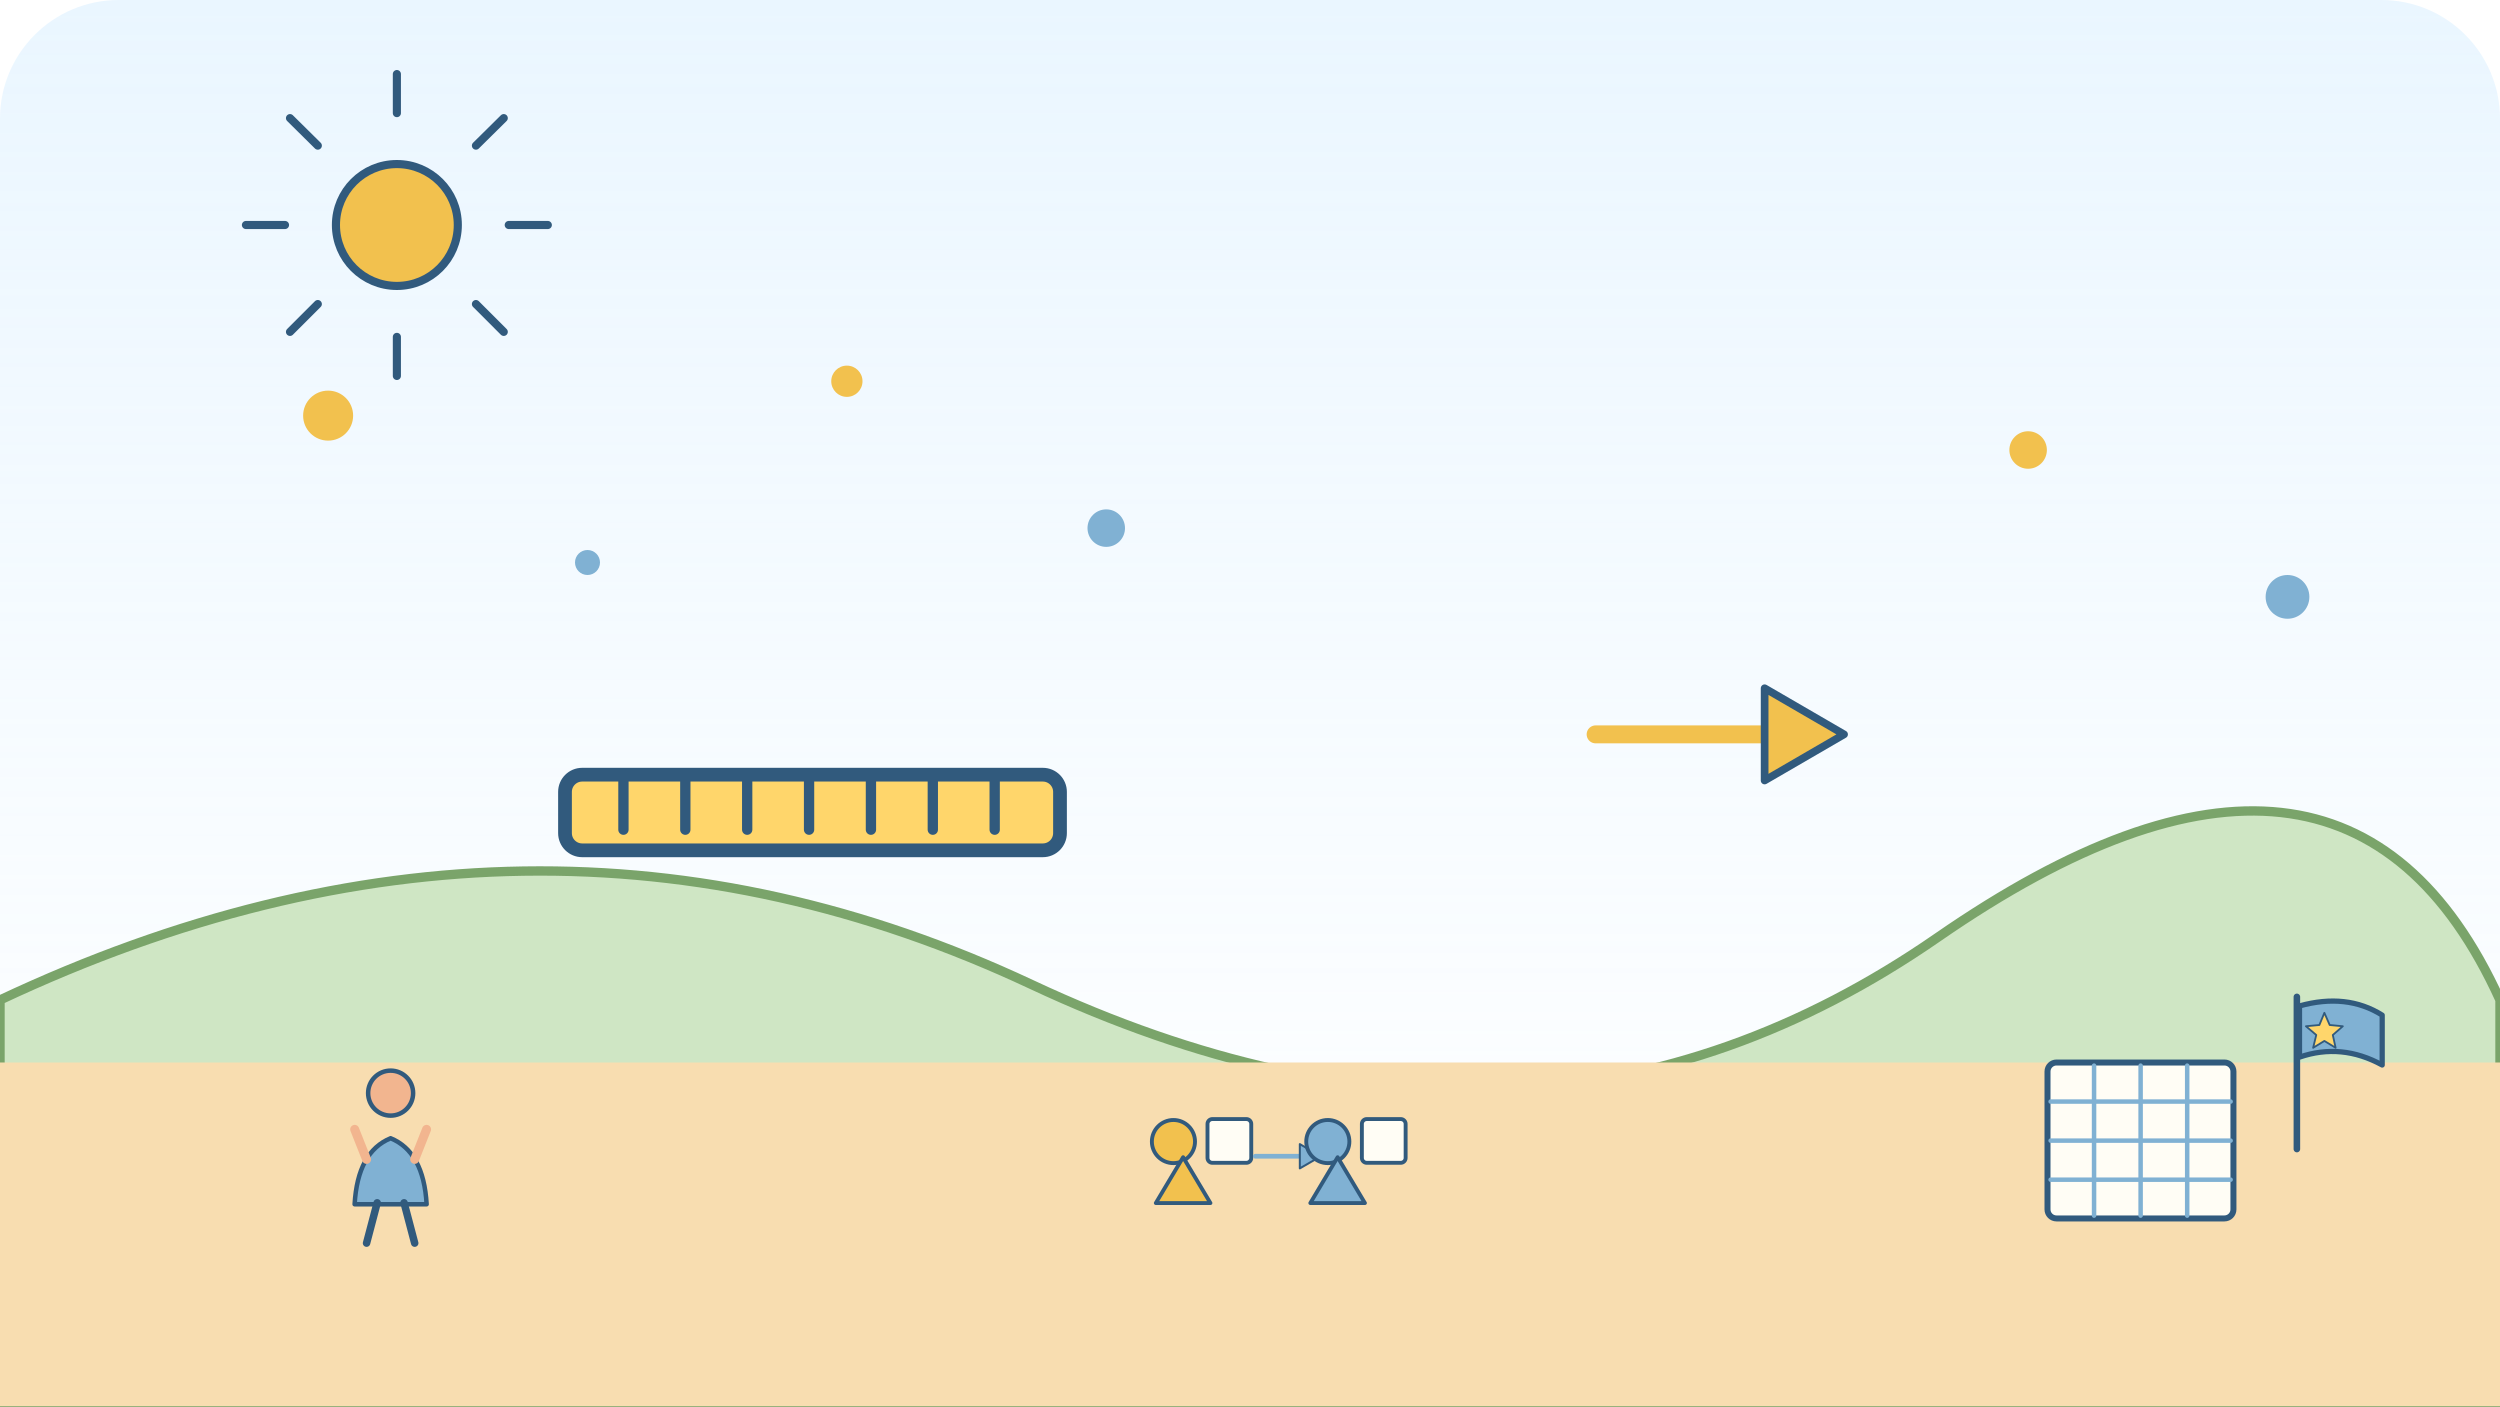
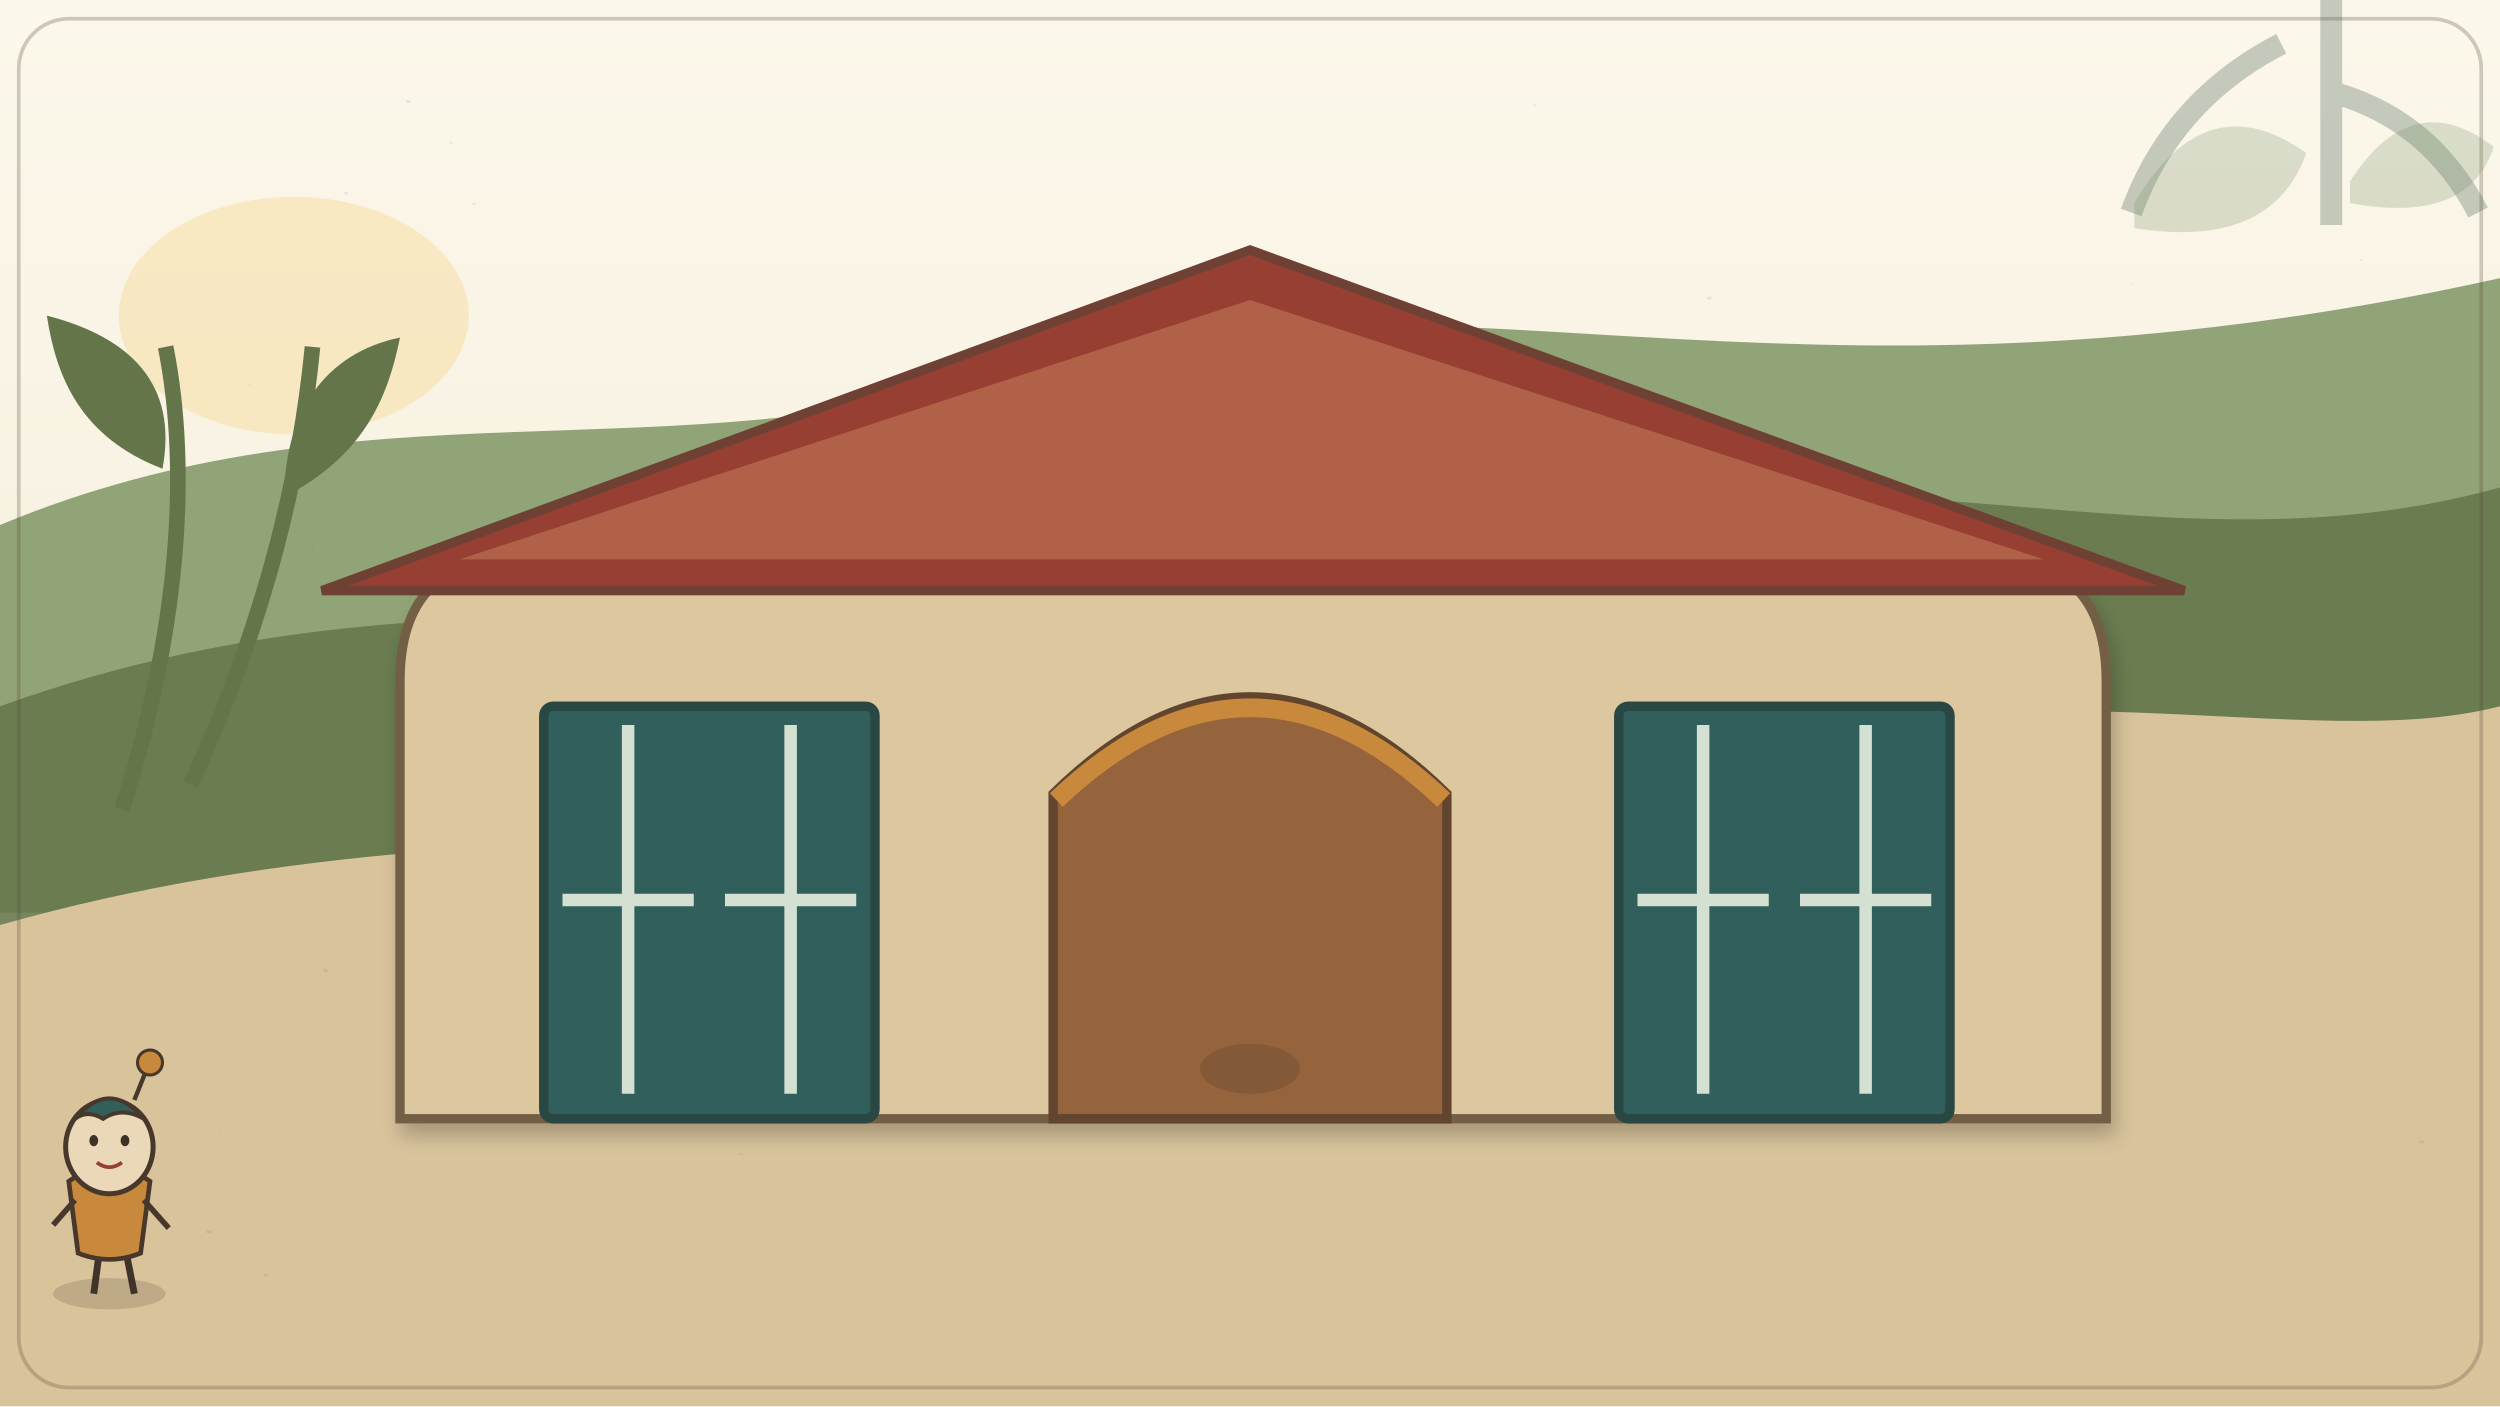
- <svg xmlns="http://www.w3.org/2000/svg" width="800" height="450" viewBox="0 0 800 450" role="img" aria-labelledby="title desc">
+ <svg xmlns="http://www.w3.org/2000/svg" width="800" height="450" viewBox="0 0 800 450">
  <defs>
    <linearGradient id="sky" x1="0" y1="0" x2="0" y2="1">
-       <stop offset="0" stop-color="#EAF6FF" />
-       <stop offset="1" stop-color="#FFFFFF" stop-opacity="0.72" />
+       <stop offset="0" stop-color="#fbf7ea" />
+       <stop offset="1" stop-color="#f3ead7" />
    </linearGradient>
+     <linearGradient id="wood" x1="0" y1="0" x2="1" y2="1">
+       <stop stop-color="#d9ae72" />
+       <stop offset=".52" stop-color="#b87c43" />
+       <stop offset="1" stop-color="#89552f" />
+     </linearGradient>
+     <linearGradient id="ceramic" x1="0" y1="0" x2="1" y2="1">
+       <stop stop-color="#b9d0c2" />
+       <stop offset=".55" stop-color="#315f5b" />
+       <stop offset="1" stop-color="#244441" />
+     </linearGradient>
+     <linearGradient id="sun" x1="0" y1="0" x2="0" y2="1">
+       <stop stop-color="#f4ca73" />
+       <stop offset="1" stop-color="#c8893d" />
+     </linearGradient>
+     <filter id="shadow" x="-20%" y="-25%" width="140%" height="160%">
+       <feGaussianBlur in="SourceAlpha" stdDeviation="3" />
+       <feOffset dx="1.5" dy="4" result="o" />
+       <feComponentTransfer>
+         <feFuncA type="linear" slope=".22" />
+       </feComponentTransfer>
+       <feMerge>
+         <feMergeNode />
+         <feMergeNode in="SourceGraphic" />
+       </feMerge>
+     </filter>
  </defs>
-   <rect width="800" height="450" rx="38" fill="url(#sky)" />
-   <line x1="127.0" y1="36.2" x2="127.0" y2="23.7" stroke="#315A7D" stroke-width="2.6" stroke-linecap="round" />
-   <line x1="152.3" y1="46.6" x2="161.2" y2="37.8" stroke="#315A7D" stroke-width="2.6" stroke-linecap="round" />
-   <line x1="162.8" y1="72.0" x2="175.3" y2="72.0" stroke="#315A7D" stroke-width="2.6" stroke-linecap="round" />
-   <line x1="152.3" y1="97.3" x2="161.2" y2="106.2" stroke="#315A7D" stroke-width="2.6" stroke-linecap="round" />
-   <line x1="127.0" y1="107.8" x2="127.0" y2="120.3" stroke="#315A7D" stroke-width="2.6" stroke-linecap="round" />
-   <line x1="101.7" y1="97.3" x2="92.8" y2="106.2" stroke="#315A7D" stroke-width="2.6" stroke-linecap="round" />
-   <line x1="91.2" y1="72.0" x2="78.7" y2="72.0" stroke="#315A7D" stroke-width="2.6" stroke-linecap="round" />
-   <line x1="101.7" y1="46.6" x2="92.8" y2="37.8" stroke="#315A7D" stroke-width="2.6" stroke-linecap="round" />
-   <circle cx="127" cy="72" r="19.5" fill="#F2C14E" stroke="#315A7D" stroke-width="2.6" />
-   <path d="M0 320 Q170 240 330 315 T620 300 T800 320 L800 450 L0 450 Z" fill="#CFE6C4" stroke="#7AA46A" stroke-width="3" stroke-linecap="round" stroke-linejoin="round" />
-   <rect x="0" y="340" width="800" height="110" rx="0" fill="#F8DDB0" stroke="none" stroke-width="0" />
-   <rect x="180.8" y="247.9" width="158.4" height="24.2" rx="5.5" fill="#FFD66B" stroke="#315A7D" stroke-width="4.4" />
-   <line x1="199.5" y1="247.9" x2="199.5" y2="265.5" stroke="#315A7D" stroke-width="3.3" stroke-linecap="round" />
-   <line x1="219.3" y1="247.9" x2="219.3" y2="265.5" stroke="#315A7D" stroke-width="3.3" stroke-linecap="round" />
-   <line x1="239.1" y1="247.9" x2="239.1" y2="265.5" stroke="#315A7D" stroke-width="3.3" stroke-linecap="round" />
-   <line x1="258.9" y1="247.9" x2="258.9" y2="265.5" stroke="#315A7D" stroke-width="3.3" stroke-linecap="round" />
-   <line x1="278.7" y1="247.9" x2="278.7" y2="265.5" stroke="#315A7D" stroke-width="3.3" stroke-linecap="round" />
-   <line x1="298.5" y1="247.9" x2="298.5" y2="265.5" stroke="#315A7D" stroke-width="3.3" stroke-linecap="round" />
-   <line x1="318.3" y1="247.9" x2="318.3" y2="265.5" stroke="#315A7D" stroke-width="3.3" stroke-linecap="round" />
-   <line x1="510.6" y1="235" x2="572.1" y2="235" stroke="#F2C14E" stroke-width="5.74" stroke-linecap="round" />
-   <polygon points="564.68,220.24 590.1,235 564.68,249.76" fill="#F2C14E" stroke="#315A7D" stroke-width="2.46" stroke-linejoin="round" />
-   <circle cx="125" cy="349.8" r="7.2" fill="#F2B58F" stroke="#315A7D" stroke-width="1.44" />
-   <path d="M113.48,385.36 Q114.44,368.56 125,364.24 Q135.56,368.56 136.52,385.36 Z" fill="#80B1D3" stroke="#315A7D" stroke-width="1.44" stroke-linecap="round" stroke-linejoin="round" />
-   <line x1="117.3" y1="371.0" x2="113.5" y2="361.4" stroke="#F2B58F" stroke-width="2.88" stroke-linecap="round" />
-   <line x1="132.7" y1="371.0" x2="136.5" y2="361.4" stroke="#F2B58F" stroke-width="2.88" stroke-linecap="round" />
-   <line x1="120.7" y1="384.9" x2="117.3" y2="397.8" stroke="#315A7D" stroke-width="2.4" stroke-linecap="round" />
-   <line x1="129.3" y1="384.9" x2="132.7" y2="397.8" stroke="#315A7D" stroke-width="2.4" stroke-linecap="round" />
-   <circle cx="375.5" cy="365.3" r="6.9" fill="#F2C14E" stroke="#315A7D" stroke-width="1.248" />
-   <rect x="386.4" y="358.1" width="14.0" height="14.0" rx="1.56" fill="#FFFDF5" stroke="#315A7D" stroke-width="1.248" />
-   <polygon points="369.864,384.976 378.6,370.312 387.336,384.976" fill="#F2C14E" stroke="#315A7D" stroke-width="1.248" stroke-linejoin="round" />
-   <line x1="401.7" y1="370" x2="417.9" y2="370" stroke="#80B1D3" stroke-width="1.512" stroke-linecap="round" />
-   <polygon points="415.944,366.112 422.64,370 415.944,373.888" fill="#80B1D3" stroke="#315A7D" stroke-width="0.648" stroke-linejoin="round" />
-   <circle cx="424.9" cy="365.3" r="6.9" fill="#80B1D3" stroke="#315A7D" stroke-width="1.248" />
-   <rect x="435.8" y="358.1" width="14.0" height="14.0" rx="1.56" fill="#FFFDF5" stroke="#315A7D" stroke-width="1.248" />
-   <polygon points="419.304,384.976 428.04,370.312 436.776,384.976" fill="#80B1D3" stroke="#315A7D" stroke-width="1.248" stroke-linejoin="round" />
-   <rect x="655.2" y="340.0" width="59.5" height="49.9" rx="2.88" fill="#FFFDF5" stroke="#315A7D" stroke-width="1.92" />
-   <line x1="670.1" y1="341.0" x2="670.1" y2="389.0" stroke="#80B1D3" stroke-width="1.44" stroke-linecap="round" />
-   <line x1="685.0" y1="341.0" x2="685.0" y2="389.0" stroke="#80B1D3" stroke-width="1.44" stroke-linecap="round" />
-   <line x1="699.9" y1="341.0" x2="699.9" y2="389.0" stroke="#80B1D3" stroke-width="1.44" stroke-linecap="round" />
-   <line x1="656.2" y1="352.5" x2="713.8" y2="352.5" stroke="#80B1D3" stroke-width="1.44" stroke-linecap="round" />
-   <line x1="656.2" y1="365.0" x2="713.8" y2="365.0" stroke="#80B1D3" stroke-width="1.44" stroke-linecap="round" />
-   <line x1="656.2" y1="377.5" x2="713.8" y2="377.5" stroke="#80B1D3" stroke-width="1.44" stroke-linecap="round" />
-   <circle cx="649" cy="144" r="6" fill="#F2C14E" stroke="none" stroke-width="0" />
-   <circle cx="732" cy="191" r="7" fill="#80B1D3" stroke="none" stroke-width="0" />
-   <circle cx="105" cy="133" r="8" fill="#F2C14E" stroke="none" stroke-width="0" />
-   <circle cx="188" cy="180" r="4" fill="#80B1D3" stroke="none" stroke-width="0" />
-   <circle cx="271" cy="122" r="5" fill="#F2C14E" stroke="none" stroke-width="0" />
-   <circle cx="354" cy="169" r="6" fill="#80B1D3" stroke="none" stroke-width="0" />
-   <line x1="735" y1="319.0" x2="735" y2="367.7" stroke="#315A7D" stroke-width="2.1" stroke-linecap="round" />
-   <path d="M735.84,321.9 Q750.96,317.7 762.3,324.84 L762.3,340.8 Q749.28,333.66 735.84,338.28 Z" fill="#80B1D3" stroke="#315A7D" stroke-width="1.68" stroke-linecap="round" stroke-linejoin="round" />
-   <polygon points="743.8,324.1 745.5,328.0 749.7,328.4 746.5,331.2 747.4,335.3 743.8,333.1 740.2,335.3 741.2,331.2 737.9,328.4 742.2,328.0" fill="#FFD66B" stroke="#315A7D" stroke-width="0.588" stroke-linejoin="round" />
+   <rect x="0" y="0" width="800" height="450" rx="0" fill="url(#sky)" stroke="none" stroke-width="1" />
+   <path d="M0 168 C115 120 216 153 322 119 C456 77 566 141 800 89 L800 292 L0 292 Z" fill="#91a477" stroke="none" stroke-width="1" />
+   <path d="M0 226 C161 168 293 224 438 178 C589 130 684 188 800 156 L800 341 L0 341 Z" fill="#64754a" stroke="none" stroke-width="1" opacity=".86" />
+   <path d="M0 296 C180 245 353 289 513 245 C646 209 738 242 800 226 L800 450 L0 450 Z" fill="#d8c39b" stroke="none" stroke-width="1" />
+   <ellipse cx="94" cy="101" rx="56" ry="38" fill="#f4d688" stroke="none" stroke-width="1" opacity=".38" />
+   <path d="M39 259 C57 203 61 151 53 111 M61 251 C85 199 96 152 100 111" fill="none" stroke="#64754a" stroke-width="5" />
+   <path d="M52 150 C26 140 18 121 15 101 C42 108 57 123 52 150 Z" fill="#64754a" stroke="none" stroke-width="1" />
+   <path d="M91 159 C116 146 124 128 128 108 C104 113 91 132 91 159 Z" fill="#64754a" stroke="none" stroke-width="1" />
+   <ellipse cx="79.8" cy="123.2" rx="0.4" ry="0.2" fill="#4b493f" stroke="none" stroke-width="1" opacity=".10" />
+   <ellipse cx="481.2" cy="162.8" rx="0.8" ry="0.5" fill="#4b493f" stroke="none" stroke-width="1" opacity=".10" />
+   <ellipse cx="130.3" cy="200.3" rx="0.7" ry="0.4" fill="#4b493f" stroke="none" stroke-width="1" opacity=".10" />
+   <ellipse cx="471.6" cy="129.8" rx="0.4" ry="0.2" fill="#4b493f" stroke="none" stroke-width="1" opacity=".10" />
+   <ellipse cx="133.2" cy="294.9" rx="0.5" ry="0.3" fill="#4b493f" stroke="none" stroke-width="1" opacity=".10" />
+   <ellipse cx="70.3" cy="362.8" rx="0.4" ry="0.2" fill="#4b493f" stroke="none" stroke-width="1" opacity=".10" />
+   <ellipse cx="67" cy="394.2" rx="1" ry="0.5" fill="#4b493f" stroke="none" stroke-width="1" opacity=".10" />
+   <ellipse cx="755.6" cy="83.1" rx="0.5" ry="0.3" fill="#4b493f" stroke="none" stroke-width="1" opacity=".10" />
+   <ellipse cx="419.1" cy="225.2" rx="0.6" ry="0.3" fill="#4b493f" stroke="none" stroke-width="1" opacity=".10" />
+   <ellipse cx="365.6" cy="226.1" rx="1.1" ry="0.6" fill="#4b493f" stroke="none" stroke-width="1" opacity=".10" />
+   <ellipse cx="303.2" cy="132" rx="1" ry="0.5" fill="#4b493f" stroke="none" stroke-width="1" opacity=".10" />
+   <ellipse cx="130.6" cy="32.5" rx="0.8" ry="0.5" fill="#4b493f" stroke="none" stroke-width="1" opacity=".10" />
+   <ellipse cx="100.1" cy="175" rx="0.5" ry="0.3" fill="#4b493f" stroke="none" stroke-width="1" opacity=".10" />
+   <ellipse cx="682.1" cy="91" rx="0.4" ry="0.2" fill="#4b493f" stroke="none" stroke-width="1" opacity=".10" />
+   <ellipse cx="110.7" cy="61.8" rx="0.7" ry="0.4" fill="#4b493f" stroke="none" stroke-width="1" opacity=".10" />
+   <ellipse cx="571.7" cy="310.1" rx="0.8" ry="0.4" fill="#4b493f" stroke="none" stroke-width="1" opacity=".10" />
+   <ellipse cx="408.2" cy="150.5" rx="1.1" ry="0.6" fill="#4b493f" stroke="none" stroke-width="1" opacity=".10" />
+   <ellipse cx="775" cy="365.4" rx="0.9" ry="0.5" fill="#4b493f" stroke="none" stroke-width="1" opacity=".10" />
+   <ellipse cx="641.8" cy="353" rx="0.8" ry="0.4" fill="#4b493f" stroke="none" stroke-width="1" opacity=".10" />
+   <ellipse cx="501" cy="347.5" rx="1.1" ry="0.6" fill="#4b493f" stroke="none" stroke-width="1" opacity=".10" />
+   <ellipse cx="546.9" cy="95.4" rx="0.9" ry="0.5" fill="#4b493f" stroke="none" stroke-width="1" opacity=".10" />
+   <ellipse cx="519.6" cy="320.4" rx="1.1" ry="0.6" fill="#4b493f" stroke="none" stroke-width="1" opacity=".10" />
+   <ellipse cx="76.1" cy="393.3" rx="0.4" ry="0.2" fill="#4b493f" stroke="none" stroke-width="1" opacity=".10" />
+   <ellipse cx="144.4" cy="45.7" rx="0.5" ry="0.3" fill="#4b493f" stroke="none" stroke-width="1" opacity=".10" />
+   <ellipse cx="547.5" cy="192.1" rx="0.7" ry="0.4" fill="#4b493f" stroke="none" stroke-width="1" opacity=".10" />
+   <ellipse cx="491" cy="33.6" rx="0.5" ry="0.3" fill="#4b493f" stroke="none" stroke-width="1" opacity=".10" />
+   <ellipse cx="392.9" cy="128.7" rx="0.8" ry="0.4" fill="#4b493f" stroke="none" stroke-width="1" opacity=".10" />
+   <ellipse cx="244.9" cy="307.4" rx="0.8" ry="0.4" fill="#4b493f" stroke="none" stroke-width="1" opacity=".10" />
+   <ellipse cx="151.6" cy="65.2" rx="0.7" ry="0.4" fill="#4b493f" stroke="none" stroke-width="1" opacity=".10" />
+   <ellipse cx="623.7" cy="264.2" rx="1" ry="0.6" fill="#4b493f" stroke="none" stroke-width="1" opacity=".10" />
+   <ellipse cx="533.8" cy="322" rx="1" ry="0.5" fill="#4b493f" stroke="none" stroke-width="1" opacity=".10" />
+   <ellipse cx="237.1" cy="369.3" rx="0.6" ry="0.3" fill="#4b493f" stroke="none" stroke-width="1" opacity=".10" />
+   <ellipse cx="332.7" cy="137.4" rx="1" ry="0.5" fill="#4b493f" stroke="none" stroke-width="1" opacity=".10" />
+   <ellipse cx="85" cy="408.1" rx="0.8" ry="0.4" fill="#4b493f" stroke="none" stroke-width="1" opacity=".10" />
+   <ellipse cx="293.5" cy="156.3" rx="0.7" ry="0.4" fill="#4b493f" stroke="none" stroke-width="1" opacity=".10" />
+   <ellipse cx="104.1" cy="310.6" rx="0.8" ry="0.5" fill="#4b493f" stroke="none" stroke-width="1" opacity=".10" />
+   <path d="M128 358 L128 218 Q128 179 165 179 L637 179 Q674 179 674 218 L674 358 Z" fill="#ddc79f" stroke="#735e45" stroke-width="3" filter="url(#shadow)" />
+   <path d="M103 189 L400 80 L699 189 Z" fill="#963f32" stroke="#6f4134" stroke-width="3" />
+   <path d="M147 179 L400 96 L654 179 Z" fill="#bf7353" stroke="none" stroke-width="1" opacity=".65" />
+   <rect x="174" y="226" width="106" height="132" rx="3" fill="#315f5b" stroke="#294743" stroke-width="3" />
+   <rect x="518" y="226" width="106" height="132" rx="3" fill="#315f5b" stroke="#294743" stroke-width="3" />
+   <path d="M337 358 L337 254 Q400 192 463 254 L463 358 Z" fill="#95643d" stroke="#61452f" stroke-width="3" />
+   <line x1="201" y1="232" x2="201" y2="350" stroke="#d4e1d2" stroke-width="4" />
+   <line x1="180" y1="288" x2="222" y2="288" stroke="#d4e1d2" stroke-width="4" />
+   <line x1="253" y1="232" x2="253" y2="350" stroke="#d4e1d2" stroke-width="4" />
+   <line x1="232" y1="288" x2="274" y2="288" stroke="#d4e1d2" stroke-width="4" />
+   <line x1="545" y1="232" x2="545" y2="350" stroke="#d4e1d2" stroke-width="4" />
+   <line x1="524" y1="288" x2="566" y2="288" stroke="#d4e1d2" stroke-width="4" />
+   <line x1="597" y1="232" x2="597" y2="350" stroke="#d4e1d2" stroke-width="4" />
+   <line x1="576" y1="288" x2="618" y2="288" stroke="#d4e1d2" stroke-width="4" />
+   <path d="M338 256 Q400 197 462 256" fill="none" stroke="#c8893d" stroke-width="6" />
+   <ellipse cx="400" cy="342" rx="16" ry="8" fill="#4f3727" stroke="none" stroke-width="1" opacity=".25" />
+   <g transform="translate(35 357) scale(1 1)" aria-hidden="true">
+     <ellipse cx="0" cy="57" rx="18" ry="5" fill="#4a382c" stroke="none" stroke-width="1" opacity=".18" />
+     <line x1="-3" y1="42" x2="-5" y2="57" stroke="#3f332a" stroke-width="2.2" />
+     <line x1="5" y1="42" x2="8" y2="57" stroke="#3f332a" stroke-width="2.2" />
+     <path d="M-13 21 Q0 12 13 21 L10 44 Q0 48 -10 44 Z" fill="#c8893d" stroke="#47382b" stroke-width="1.5" />
+     <line x1="11" y1="27" x2="19" y2="36" stroke="#47382b" stroke-width="1.8" />
+     <line x1="-11" y1="27" x2="-18" y2="35" stroke="#47382b" stroke-width="1.8" />
+     <ellipse cx="0" cy="10" rx="14" ry="15" fill="#ead8b8" stroke="#47382b" stroke-width="1.6" />
+     <ellipse cx="-5" cy="8" rx="1.4" ry="1.8" fill="#3c3229" stroke="none" stroke-width="1" />
+     <ellipse cx="5" cy="8" rx="1.4" ry="1.8" fill="#3c3229" stroke="none" stroke-width="1" />
+     <path d="M-4 15 Q0 18 4 15" fill="none" stroke="#963f32" stroke-width="1.2" />
+     <path d="M-11 1 Q0 -12 11 1 Q4 -3 -2 1 Q-7 -2 -11 1 Z" fill="#315f5b" stroke="#47382b" stroke-width="1.3" />
+     <line x1="8" y1="-5" x2="12" y2="-15" stroke="#47382b" stroke-width="1.4" />
+     <ellipse cx="13" cy="-17" rx="4" ry="4" fill="#c8893d" stroke="#47382b" stroke-width="1" />
+   </g>
+   <rect x="6" y="6" width="788" height="438" rx="16" fill="none" stroke="#5b4a38" stroke-width="1.2" opacity=".28" />
+   <g id="catalog-composition-frame">
+     <g aria-hidden="true">
+       <path d="M746 0v72M730 14q-35 18-48 54M748 30q30 9 45 38" fill="none" stroke="#425d4d" stroke-width="7" opacity=".30" />
+       <path d="M683 65q23-39 55-16q-11 31-55 24M752 58q20-31 46-11q-8 25-46 18" fill="#6f8a60" opacity=".24" />
+     </g>
+   </g>
</svg>
